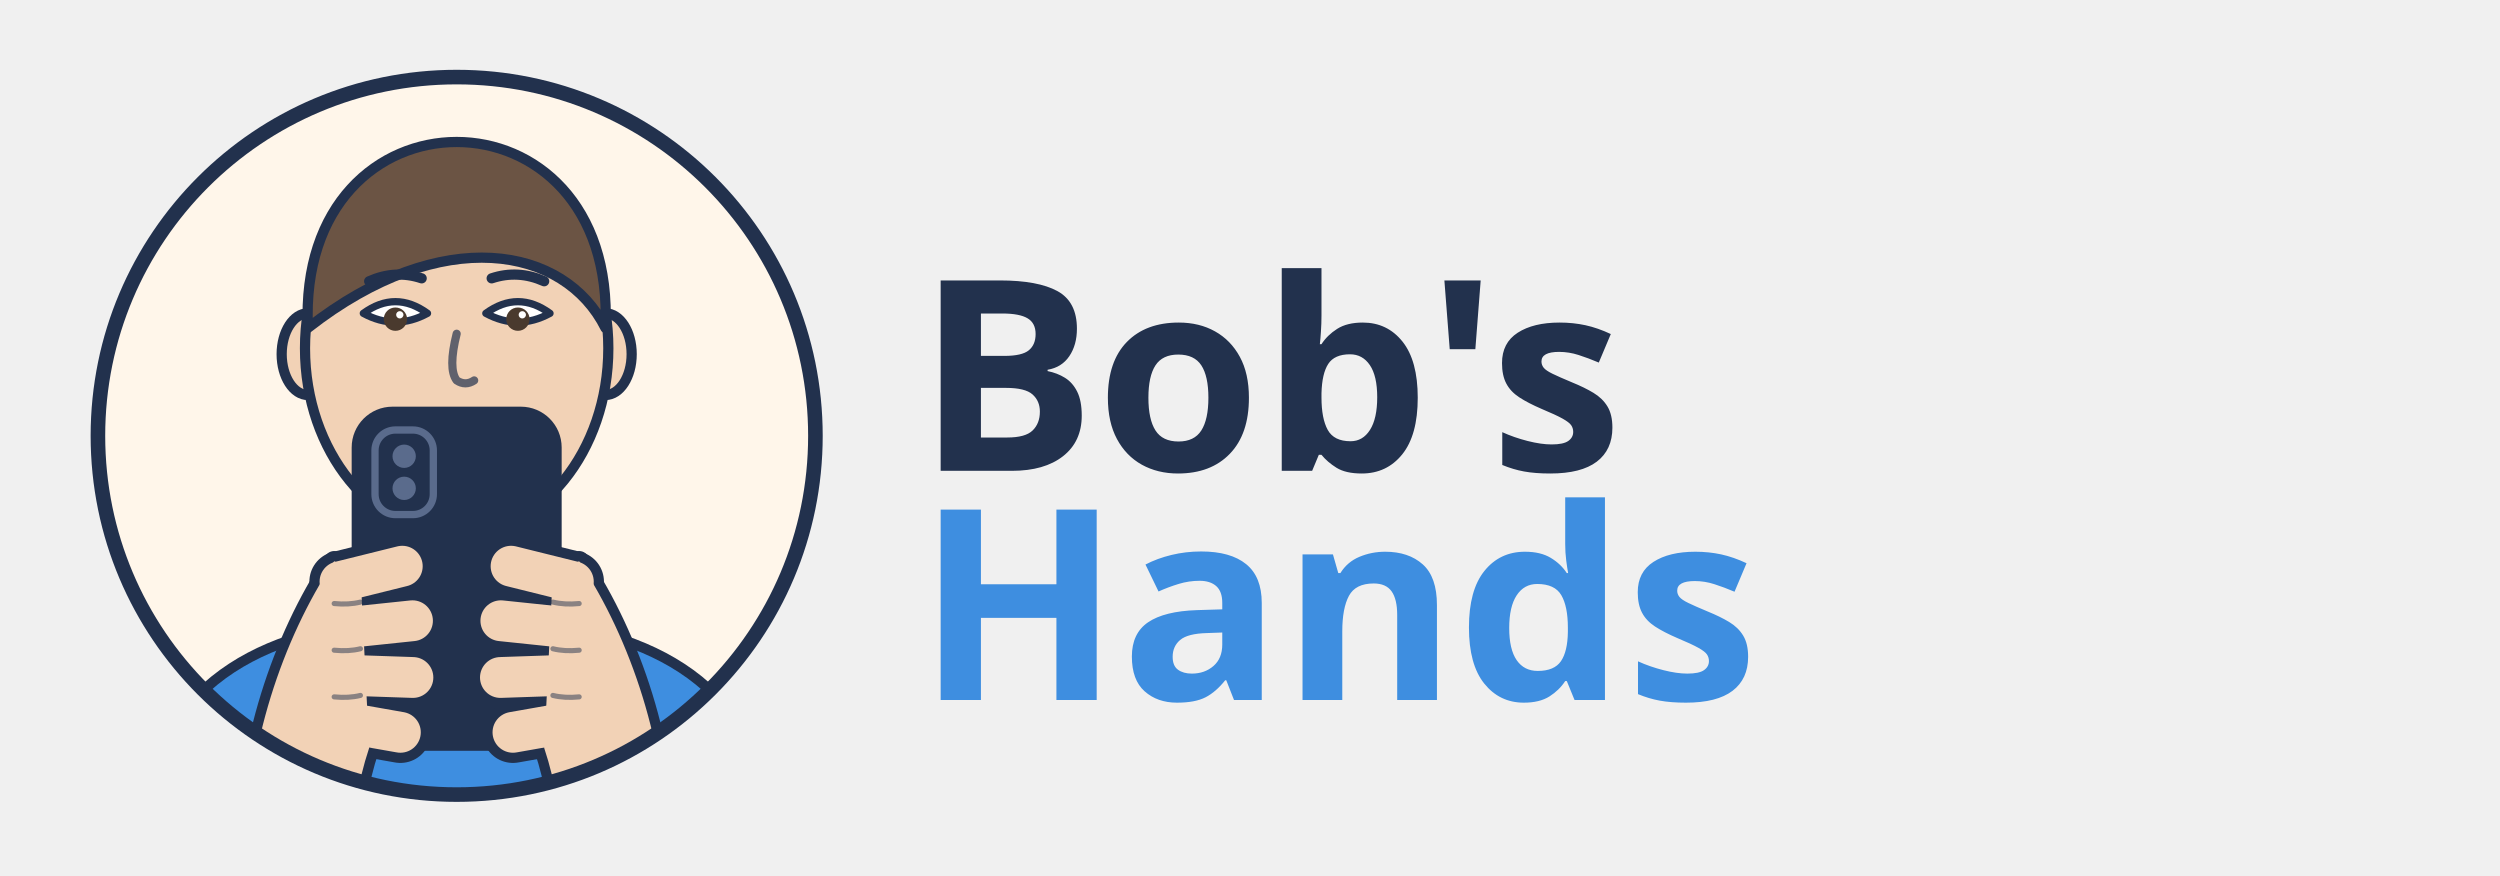
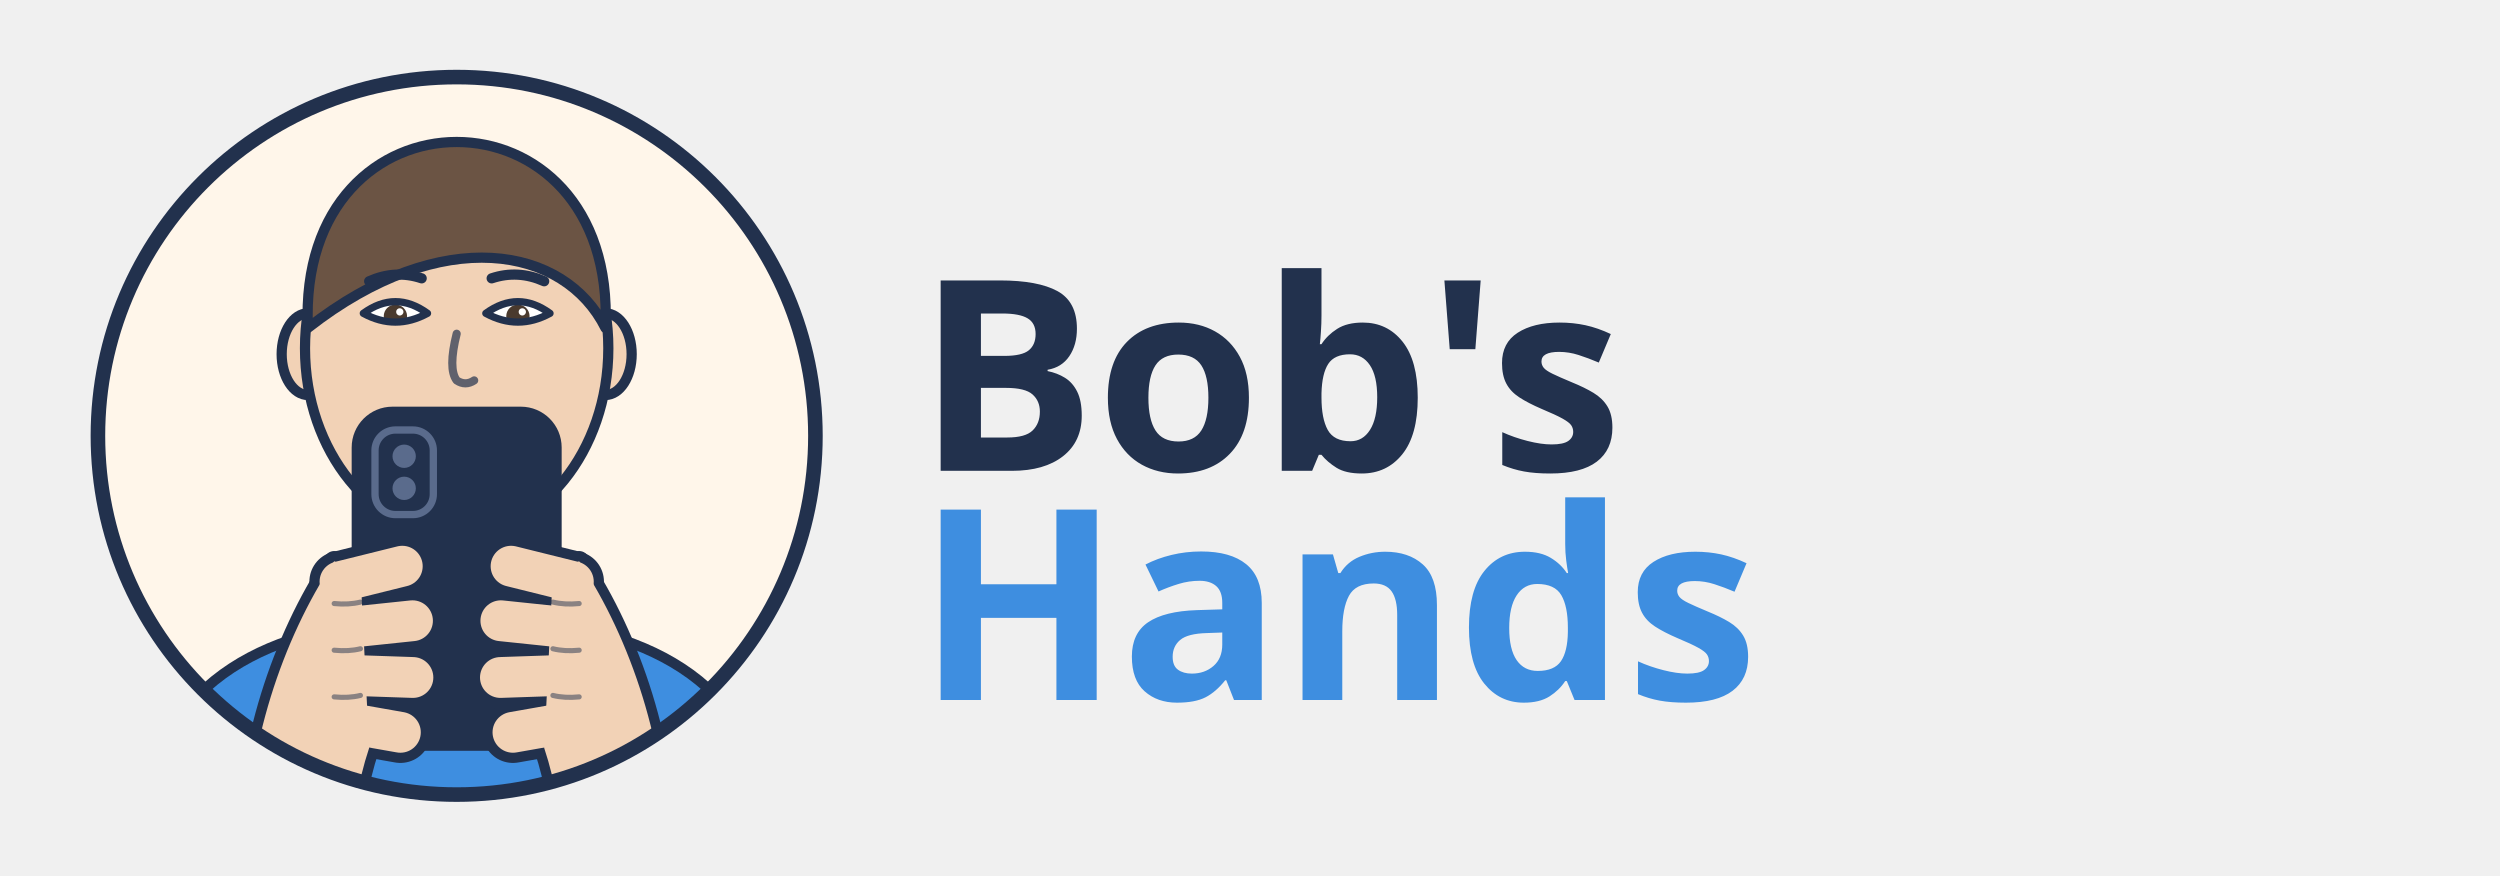
<svg xmlns="http://www.w3.org/2000/svg" width="1200" height="420" viewBox="0 0 1200 420">
  <defs>
    <linearGradient id="main" x1="0" y1="330" x2="0" y2="512" gradientUnits="userSpaceOnUse">
      <stop offset="0" stop-color="#FFC24D" />
      <stop offset="1" stop-color="#FF8A5B" />
    </linearGradient>
    <linearGradient id="ecran" x1="0" y1="0" x2="0" y2="1">
      <stop offset="0" stop-color="#7EC8F2" />
      <stop offset="1" stop-color="#FFD9A8" />
    </linearGradient>
    <linearGradient id="soleil" x1="0" y1="0" x2="0" y2="1">
      <stop offset="0" stop-color="#FFC24D" />
      <stop offset="1" stop-color="#FF8A5B" />
    </linearGradient>
  </defs>
  <g transform="translate(40 30) scale(0.70)">
    <defs>
      <linearGradient id="main" x1="0" y1="330" x2="0" y2="512" gradientUnits="userSpaceOnUse">
        <stop offset="0" stop-color="#FFC24D" />
        <stop offset="1" stop-color="#FF8A5B" />
      </linearGradient>
      <linearGradient id="ecran" x1="0" y1="0" x2="0" y2="1">
        <stop offset="0" stop-color="#7EC8F2" />
        <stop offset="1" stop-color="#FFD9A8" />
      </linearGradient>
      <linearGradient id="soleil" x1="0" y1="0" x2="0" y2="1">
        <stop offset="0" stop-color="#FFC24D" />
        <stop offset="1" stop-color="#FF8A5B" />
      </linearGradient>
    </defs>
    <clipPath id="rond">
      <circle cx="256" cy="256" r="246" />
    </clipPath>
    <g clip-path="url(#rond)">
      <circle cx="256" cy="256" r="246" fill="#FFF6EA" />
      <path d="M40 540 C40 430 120 392 200 384 L312 384 C392 392 472 430 472 540 Z" fill="#3E8EE0" stroke="#22314D" stroke-width="7" stroke-linejoin="round" />
      <rect x="222" y="300" width="68" height="96" rx="20" fill="#E2B996" stroke="#22314D" stroke-width="7" />
      <ellipse cx="154" cy="200" rx="18" ry="28" fill="#F2D2B6" stroke="#22314D" stroke-width="7" />
      <ellipse cx="358" cy="200" rx="18" ry="28" fill="#F2D2B6" stroke="#22314D" stroke-width="7" />
      <ellipse cx="256" cy="196" rx="104" ry="128" fill="#F2D2B6" stroke="#22314D" stroke-width="7" />
      <path d="M154 182 C146 12 366 12 358 182 C330 126 246 110 154 182 Z" fill="#6B5444" stroke="#22314D" stroke-width="7" stroke-linejoin="round" />
      <path d="M196 150 Q214 142 232 148 M280 148 Q298 142 316 150" fill="none" stroke="#22314D" stroke-width="7" stroke-linecap="round" />
      <path d="M256 186 Q250 210 256 218 Q262 222 268 218" fill="none" stroke="#22314D" stroke-width="5.6" stroke-linecap="round" stroke-linejoin="round" opacity=".7" />
-       <path d="M192 172 Q214 156 236 172 Q214 184 192 172 Z" fill="#FFFFFF" stroke="#22314D" stroke-width="5" stroke-linejoin="round" />
-       <circle cx="214" cy="176" r="8" fill="#4A3A2E" />
-       <circle cx="217" cy="173" r="2.5" fill="#FFFFFF" />
-       <path d="M276 172 Q298 156 320 172 Q298 184 276 172 Z" fill="#FFFFFF" stroke="#22314D" stroke-width="5" stroke-linejoin="round" />
-       <circle cx="298" cy="176" r="8" fill="#4A3A2E" />
-       <circle cx="301" cy="173" r="2.5" fill="#FFFFFF" />
+       <clipPath id="oeil-214">
+         <path d="M192 172 Q214 156 236 172 Q214 184 192 172 Z" />
+       </clipPath>
+       <path d="M192 172 Q214 156 236 172 Q214 184 192 172 Z" fill="#FFFFFF" />
+       <g clip-path="url(#oeil-214)">
+         <circle cx="214" cy="174" r="8" fill="#4A3A2E" />
+         <circle cx="217" cy="171" r="2.5" fill="#FFFFFF" />
+       </g>
+       <path d="M192 172 Q214 156 236 172 Q214 184 192 172 Z" fill="none" stroke="#22314D" stroke-width="5" stroke-linejoin="round" />
+       <clipPath id="oeil-298">
+         <path d="M276 172 Q298 156 320 172 Q298 184 276 172 Z" />
+       </clipPath>
+       <path d="M276 172 Q298 156 320 172 Q298 184 276 172 Z" fill="#FFFFFF" />
+       <g clip-path="url(#oeil-298)">
+         <circle cx="298" cy="174" r="8" fill="#4A3A2E" />
+         <circle cx="301" cy="171" r="2.5" fill="#FFFFFF" />
+       </g>
+       <path d="M276 172 Q298 156 320 172 Q298 184 276 172 Z" fill="none" stroke="#22314D" stroke-width="5" stroke-linejoin="round" />
      <rect x="184" y="236" width="144" height="236" rx="28" fill="#22314D" stroke="#22314D" stroke-width="0" />
      <rect x="200" y="252" width="40" height="58" rx="14" fill="none" stroke="#5A6B8C" stroke-width="5" />
      <circle cx="220" cy="270" r="8" fill="#5A6B8C" />
      <circle cx="220" cy="292" r="8" fill="#5A6B8C" />
      <g>
        <line x1="176" y1="356" x2="218.7" y2="345.4" stroke="#22314D" stroke-width="42" stroke-linecap="round" />
        <line x1="176" y1="388" x2="225.7" y2="382.8" stroke="#22314D" stroke-width="42" stroke-linecap="round" />
        <line x1="176" y1="420" x2="226.0" y2="421.7" stroke="#22314D" stroke-width="42" stroke-linecap="round" />
        <line x1="176" y1="452" x2="217.4" y2="459.3" stroke="#22314D" stroke-width="42" stroke-linecap="round" />
        <path d="M112 540 C112 470 136 396 172 342 L190 350 L196 470 C188 494 184 520 184 540 Z" fill="#22314D" stroke="#22314D" stroke-width="14" stroke-linejoin="round" />
        <line x1="176" y1="356" x2="218.7" y2="345.4" stroke="#F2D2B6" stroke-width="28" stroke-linecap="round" />
        <line x1="176" y1="388" x2="225.7" y2="382.8" stroke="#F2D2B6" stroke-width="28" stroke-linecap="round" />
        <line x1="176" y1="420" x2="226.0" y2="421.7" stroke="#F2D2B6" stroke-width="28" stroke-linecap="round" />
        <line x1="176" y1="452" x2="217.4" y2="459.3" stroke="#F2D2B6" stroke-width="28" stroke-linecap="round" />
        <path d="M112 540 C112 470 136 396 172 342 L190 350 L196 470 C188 494 184 520 184 540 Z" fill="#F2D2B6" />
        <path d="M172 371 Q182 372 190 370" fill="none" stroke="#22314D" stroke-width="3.5" stroke-linecap="round" opacity=".5" />
        <path d="M172 403 Q182 404 190 402" fill="none" stroke="#22314D" stroke-width="3.5" stroke-linecap="round" opacity=".5" />
        <path d="M172 435 Q182 436 190 434" fill="none" stroke="#22314D" stroke-width="3.5" stroke-linecap="round" opacity=".5" />
      </g>
      <g transform="translate(512 0) scale(-1 1)">
        <line x1="176" y1="356" x2="218.7" y2="345.4" stroke="#22314D" stroke-width="42" stroke-linecap="round" />
        <line x1="176" y1="388" x2="225.7" y2="382.8" stroke="#22314D" stroke-width="42" stroke-linecap="round" />
        <line x1="176" y1="420" x2="226.0" y2="421.7" stroke="#22314D" stroke-width="42" stroke-linecap="round" />
        <line x1="176" y1="452" x2="217.4" y2="459.3" stroke="#22314D" stroke-width="42" stroke-linecap="round" />
        <path d="M112 540 C112 470 136 396 172 342 L190 350 L196 470 C188 494 184 520 184 540 Z" fill="#22314D" stroke="#22314D" stroke-width="14" stroke-linejoin="round" />
        <line x1="176" y1="356" x2="218.7" y2="345.4" stroke="#F2D2B6" stroke-width="28" stroke-linecap="round" />
        <line x1="176" y1="388" x2="225.7" y2="382.8" stroke="#F2D2B6" stroke-width="28" stroke-linecap="round" />
        <line x1="176" y1="420" x2="226.0" y2="421.7" stroke="#F2D2B6" stroke-width="28" stroke-linecap="round" />
        <line x1="176" y1="452" x2="217.4" y2="459.3" stroke="#F2D2B6" stroke-width="28" stroke-linecap="round" />
        <path d="M112 540 C112 470 136 396 172 342 L190 350 L196 470 C188 494 184 520 184 540 Z" fill="#F2D2B6" />
        <path d="M172 371 Q182 372 190 370" fill="none" stroke="#22314D" stroke-width="3.5" stroke-linecap="round" opacity=".5" />
        <path d="M172 403 Q182 404 190 402" fill="none" stroke="#22314D" stroke-width="3.5" stroke-linecap="round" opacity=".5" />
        <path d="M172 435 Q182 436 190 434" fill="none" stroke="#22314D" stroke-width="3.5" stroke-linecap="round" opacity=".5" />
      </g>
    </g>
    <circle cx="256" cy="256" r="246" fill="none" stroke="#22314D" stroke-width="10" />
  </g>
  <text x="440" y="226" font-family="Fredoka" font-weight="600" font-size="128" fill="#22314D">Bob's</text>
  <text x="440" y="336" font-family="Fredoka" font-weight="600" font-size="128" fill="#3E8EE0">Hands</text>
</svg>
